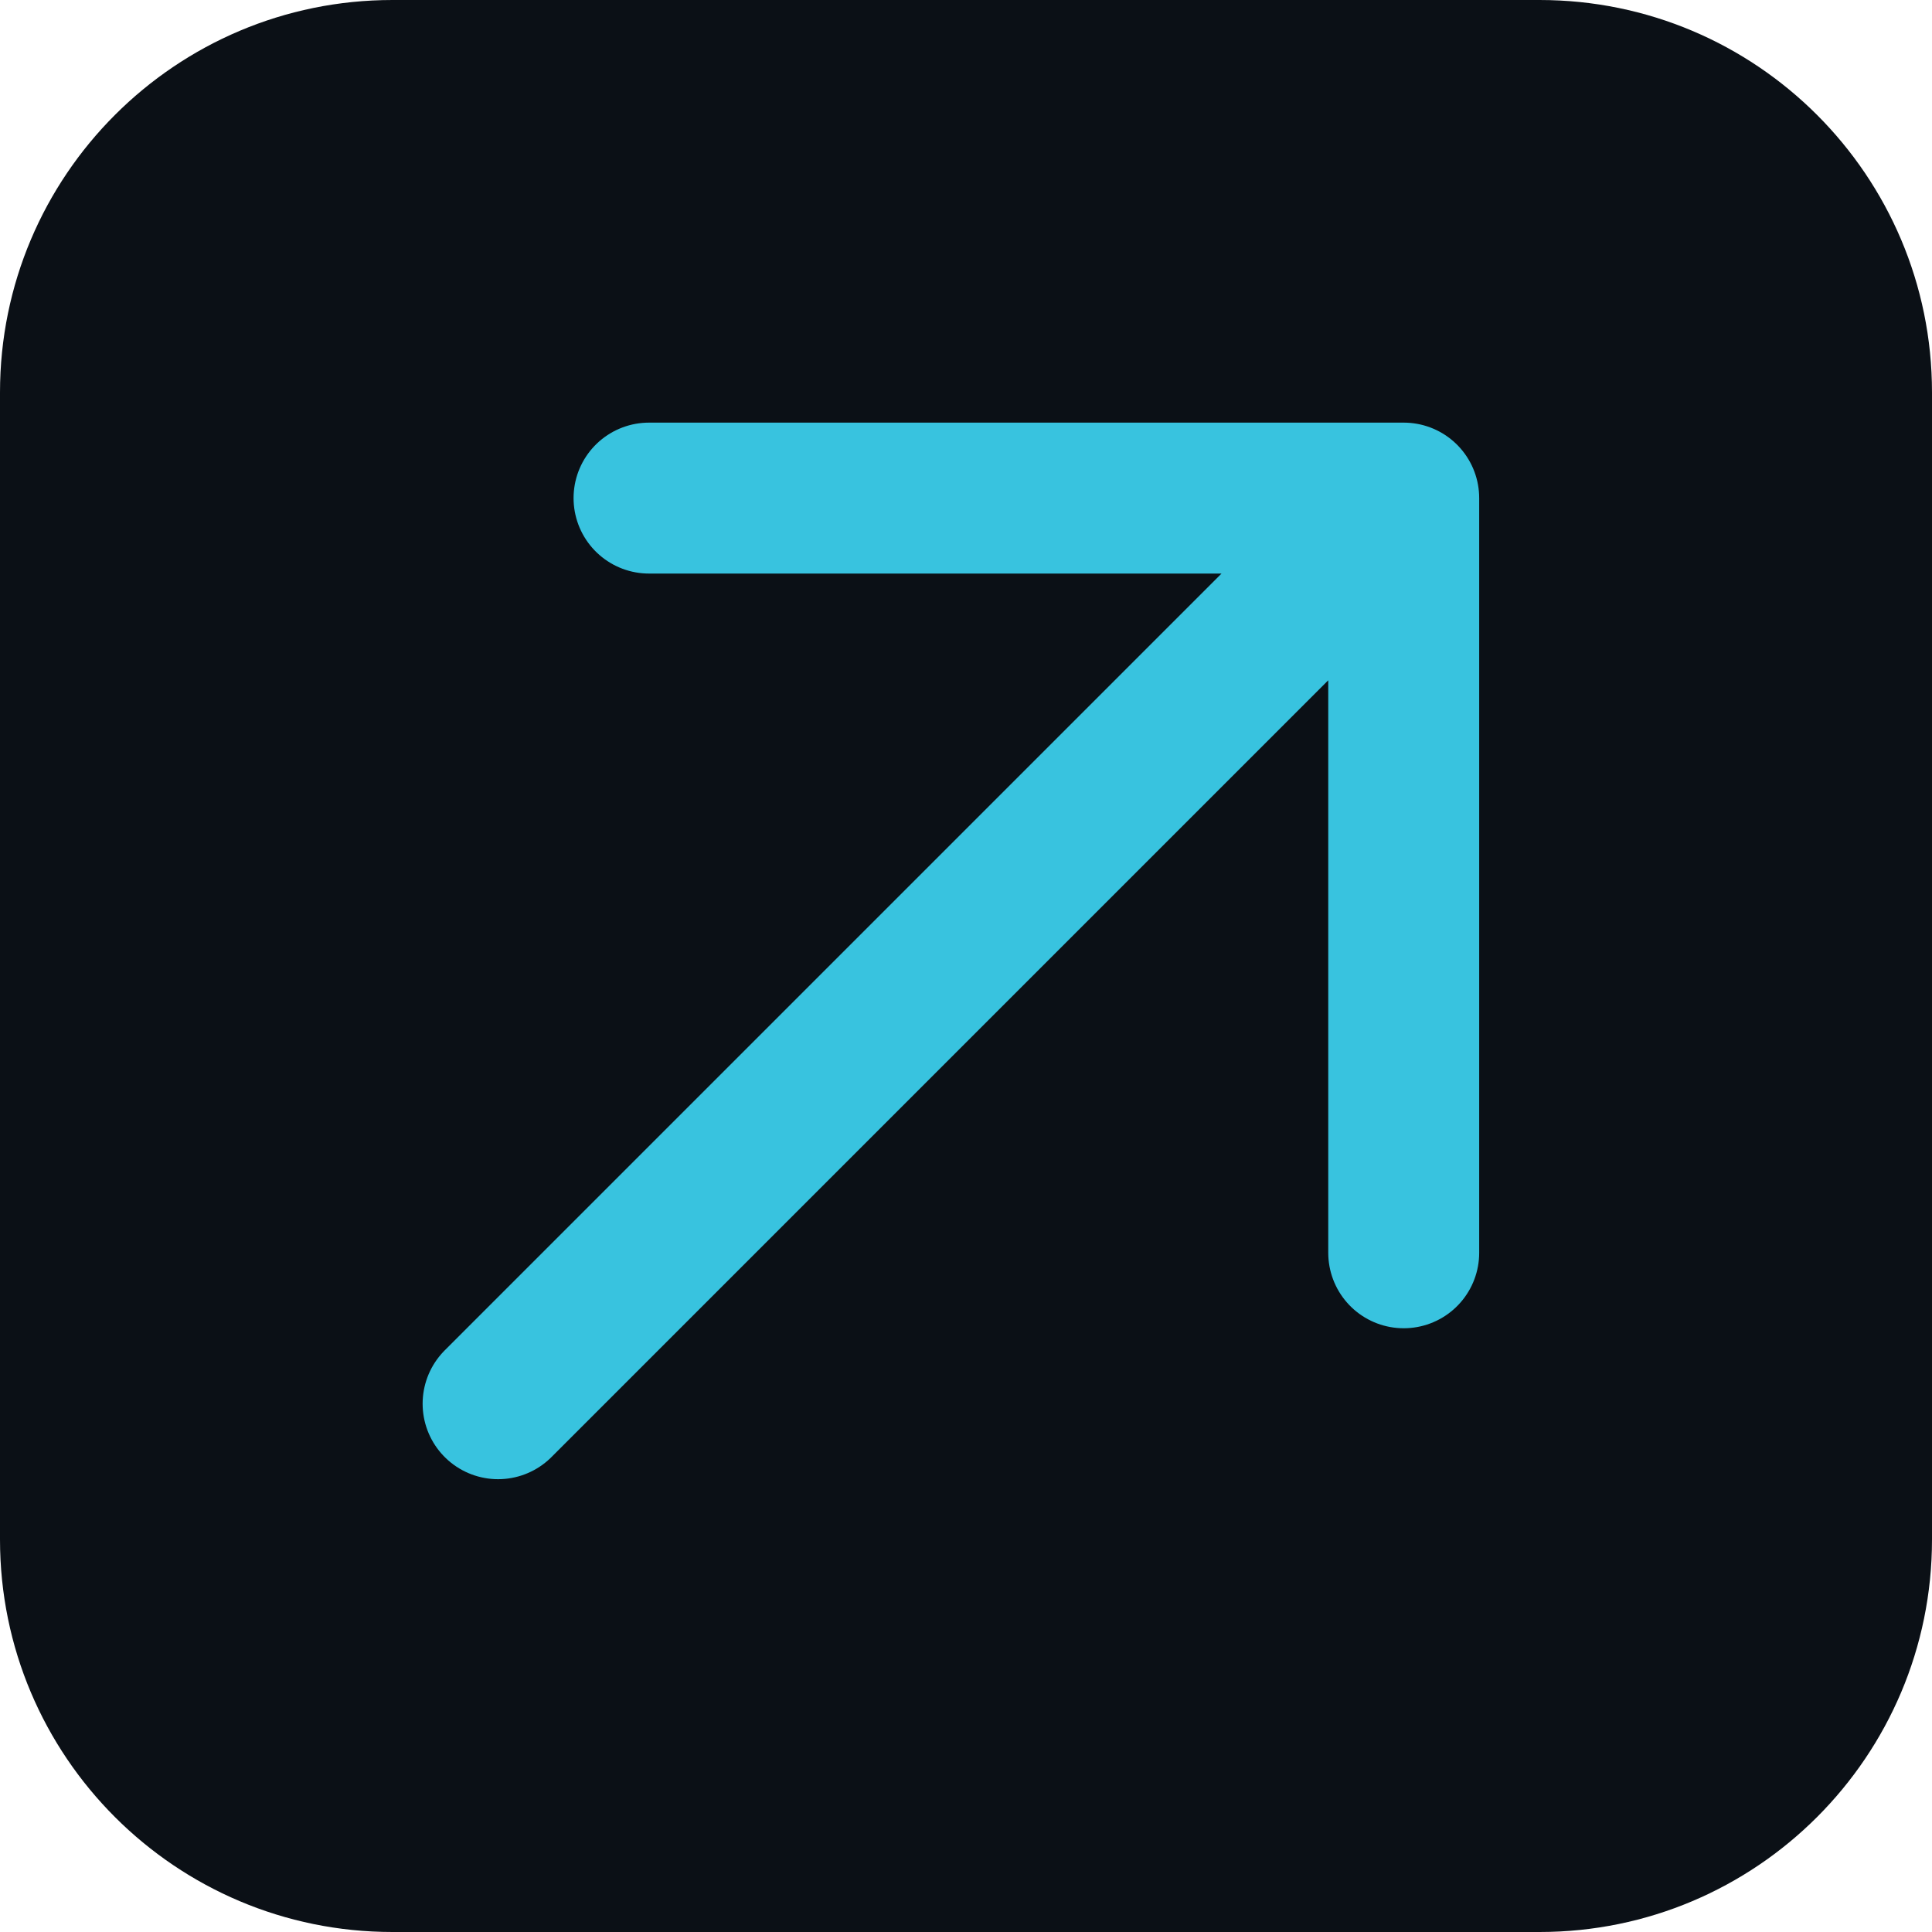
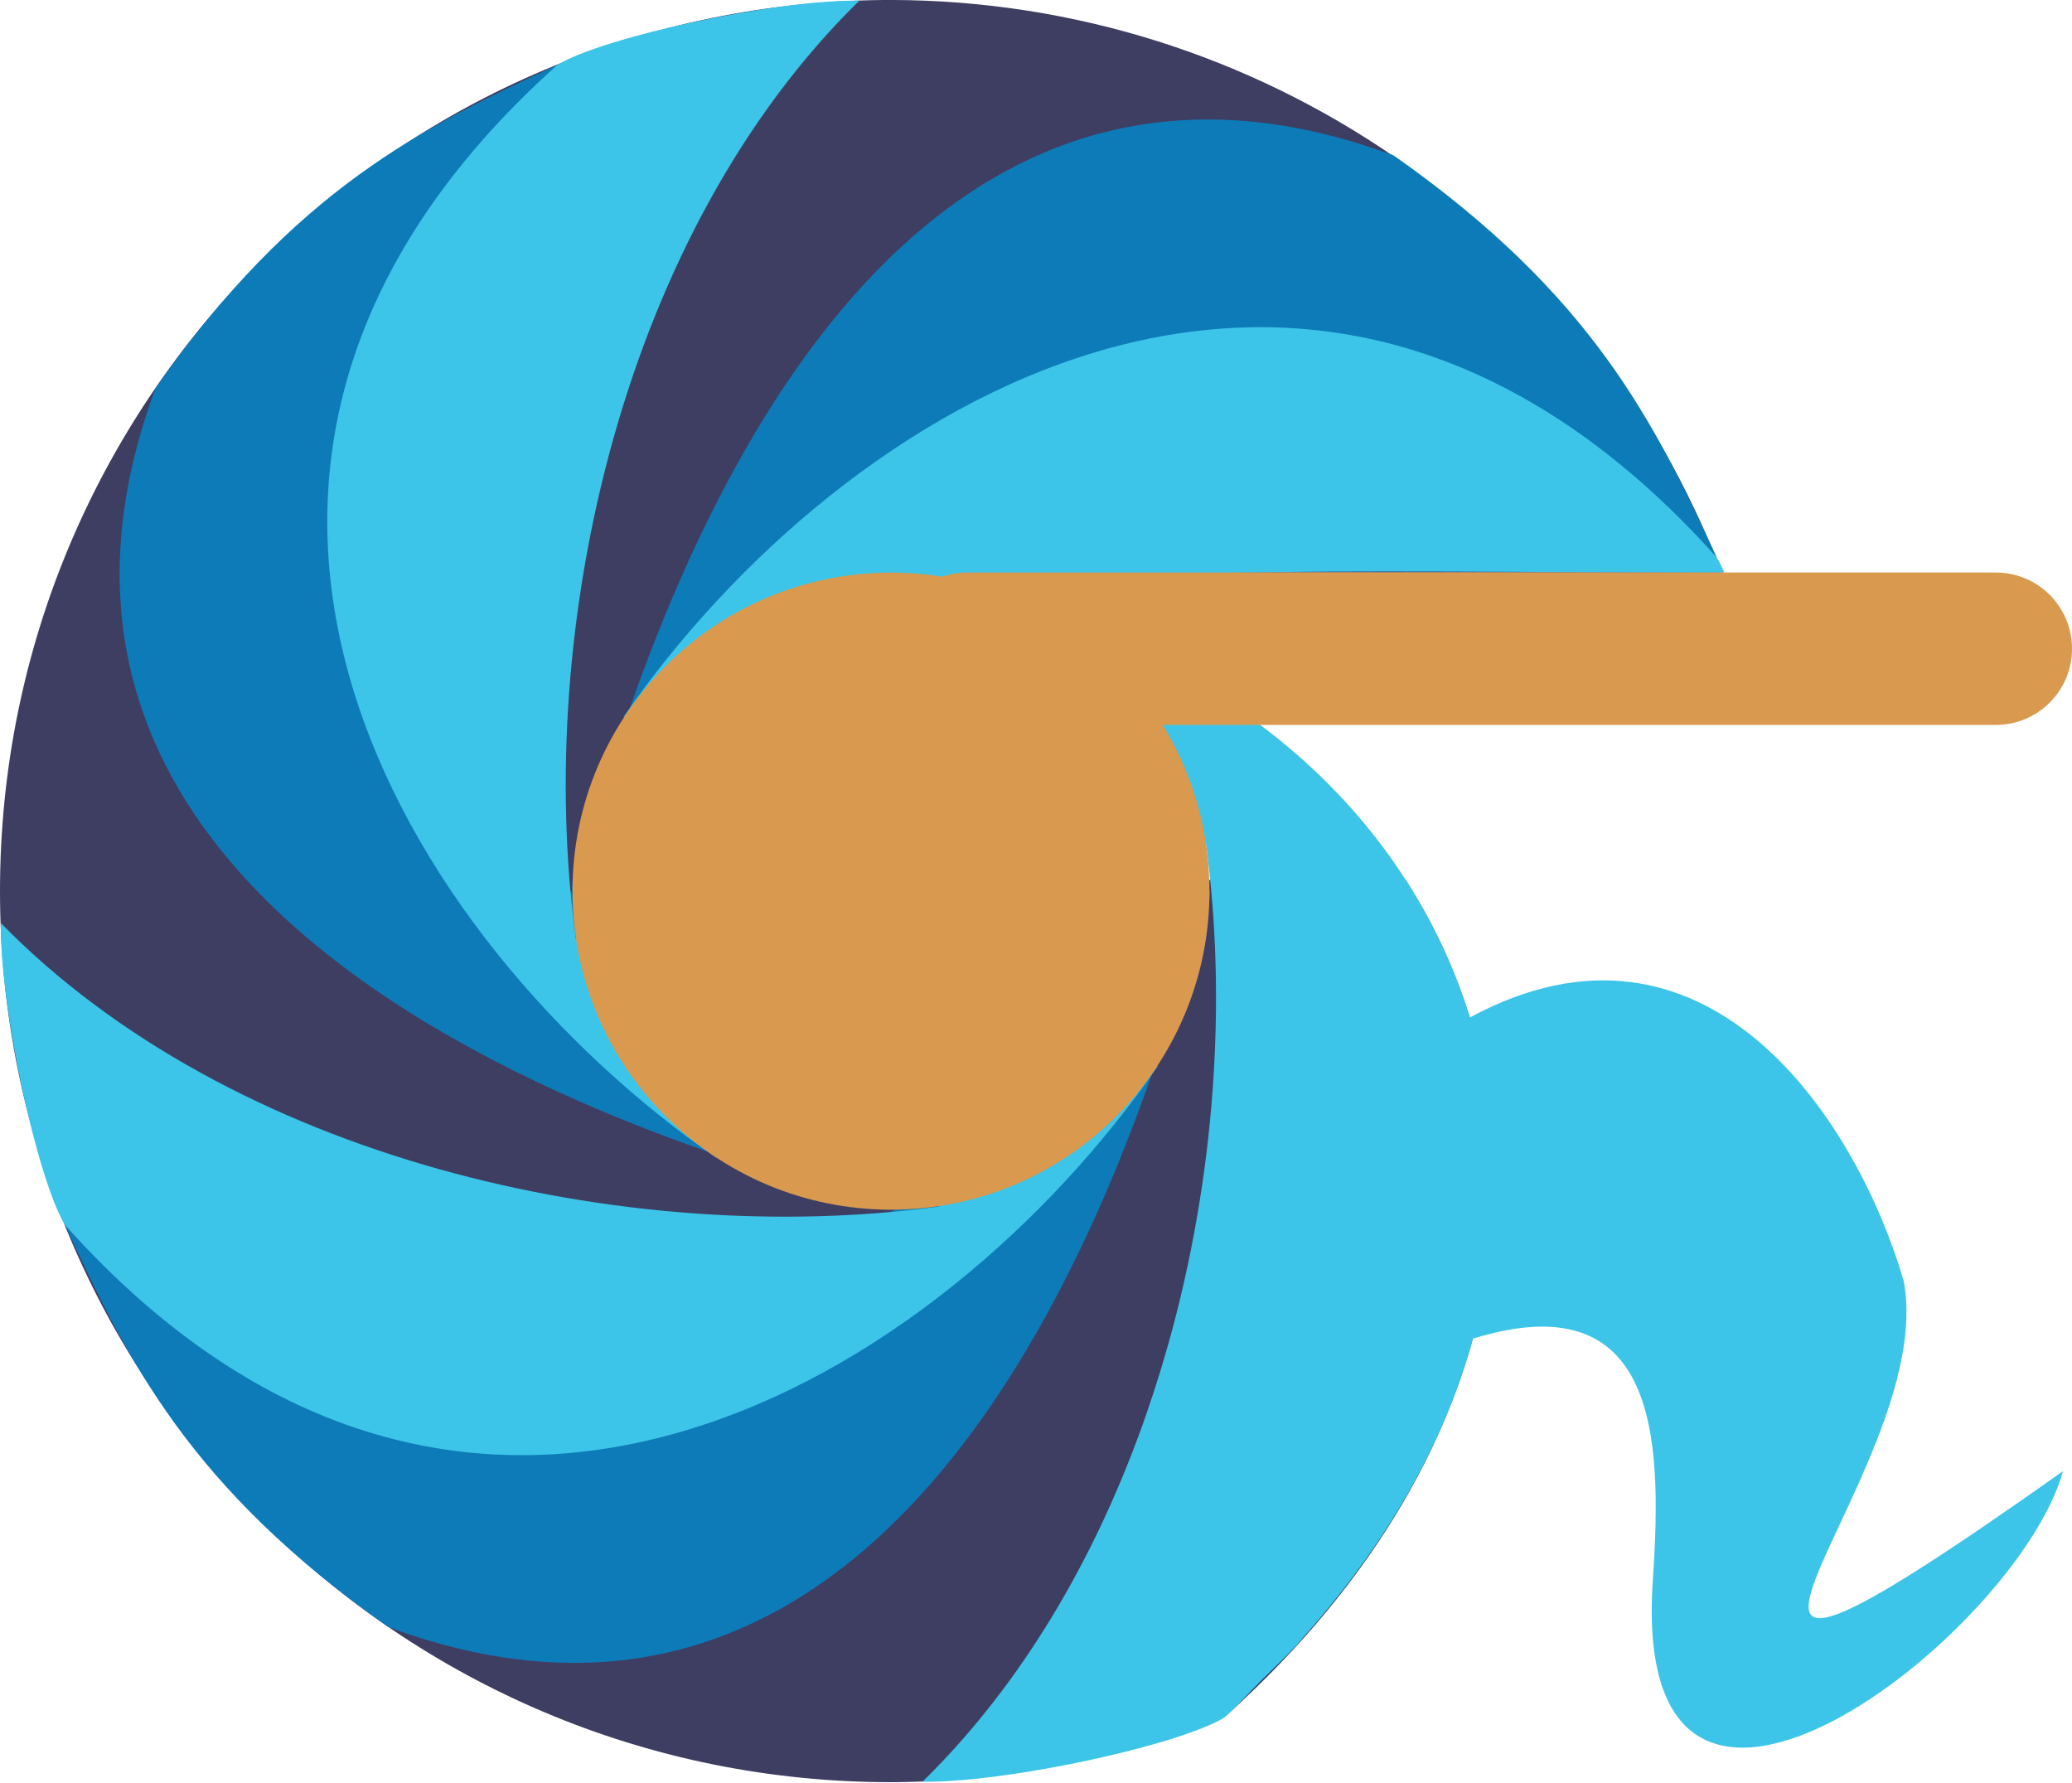
- <svg xmlns="http://www.w3.org/2000/svg" viewBox="0 0 128 128">
-   <rect width="128" height="128" rx="26" fill="#0b1016" />
-   <path d="M33 93 93 33M43 33h50v50" fill="none" stroke="#38c3df" stroke-width="10" stroke-linecap="round" stroke-linejoin="round" />
+ <svg xmlns="http://www.w3.org/2000/svg" width="31.59mm" height="27.168mm" viewBox="0 0 31.59 27.168" version="1.1" id="svg1">
+   <defs id="defs1" />
+   <g id="layer1" style="display:inline" transform="translate(-26.55703,-21.8705)">
+     <path id="path1-6" style="font-variation-settings:normal;display:none;opacity:1;vector-effect:none;fill:#1a1a1a;fill-opacity:1;stroke-width:0.756;stroke-linecap:butt;stroke-linejoin:miter;stroke-miterlimit:4;stroke-dasharray:none;stroke-dashoffset:0;stroke-opacity:1;-inkscape-stroke:none;stop-color:#000000;stop-opacity:1" d="M 40.141,21.87 A 13.584,13.584 0 0 0 26.557,35.455 13.584,13.584 0 0 0 40.141,49.039 13.584,13.584 0 0 0 53.725,35.455 13.584,13.584 0 0 0 40.141,21.87 Z m 0,8.829 a 4.754,4.754 0 0 1 4.754,4.755 4.754,4.754 0 0 1 -4.754,4.754 4.754,4.754 0 0 1 -4.755,-4.754 4.754,4.754 0 0 1 4.755,-4.755 z" />
+     <path id="path3" style="font-variation-settings:normal;display:inline;opacity:1;vector-effect:none;fill:#3e3e63;fill-opacity:1;stroke-width:0.756;stroke-linecap:butt;stroke-linejoin:miter;stroke-miterlimit:4;stroke-dasharray:none;stroke-dashoffset:0;stroke-opacity:1;-inkscape-stroke:none;stop-color:#000000;stop-opacity:1" d="m 40.141,21.87 a 13.584,13.584 0 0 0 -13.584,13.584 13.584,13.584 0 0 0 13.584,13.584 13.584,13.584 0 0 0 5.122,-1.025 c 4.577,-4.124 5.019,-9.165 2.724,-12.729 h -3.095 a 4.754,4.754 0 0 1 0.004,0.17 4.754,4.754 0 0 1 -4.754,4.754 4.754,4.754 0 0 1 -4.755,-4.754 4.754,4.754 0 0 1 4.024,-4.692 c -0.078,0.012 -0.156,0.02 -0.234,0.036 l 0.237,-0.152 c 0.596,-0.08 1.212,-0.129 1.839,-0.146 0.628,-0.017 1.268,-0.002 1.912,0.045 0.199,0.015 0.399,0.032 0.599,0.053 h 9.041 A 13.584,13.584 0 0 0 40.141,21.87 Z m 11.787,20.337 c -0.352,0.614 -0.751,1.199 -1.194,1.751 a 13.584,13.584 0 0 0 1.194,-1.751 z" />
+   </g>
+   <g id="layer6" transform="translate(-26.55703,-21.8705)">
+     <path style="font-variation-settings:normal;opacity:1;vector-effect:none;fill:#0e7bb9;fill-opacity:1;stroke-width:0.265;stroke-linecap:butt;stroke-linejoin:miter;stroke-miterlimit:4;stroke-dasharray:none;stroke-dashoffset:0;stroke-opacity:1;-inkscape-stroke:none" d="m 35.056,22.859 c -2.057,0.952 -4.001,1.895 -6.127,4.927 -3.62,9.752 11.917,12.474 11.213,12.525 -1.819,0.131 -10.413,-8.928 -5.085,-17.452 z m 0,0 c -2.057,0.952 -4.001,1.895 -6.127,4.927 -3.62,9.752 11.917,12.474 11.213,12.525 -1.819,0.131 -10.413,-8.928 -5.085,-17.452 z" id="path5" />
+     <path style="font-variation-settings:normal;vector-effect:none;fill:#0e7bb9;fill-opacity:1;stroke-width:0.265;stroke-linecap:butt;stroke-linejoin:miter;stroke-miterlimit:4;stroke-dasharray:none;stroke-dashoffset:0;stroke-opacity:1;-inkscape-stroke:none" d="m 27.548,40.545 c 0.952,2.057 1.895,4.001 4.927,6.127 9.752,3.62 12.474,-11.917 12.525,-11.213 0.131,1.819 -8.928,10.413 -17.452,5.085 z m 0,0 c 0.952,2.057 1.895,4.001 4.927,6.127 9.752,3.62 12.474,-11.917 12.525,-11.213 0.131,1.819 -8.928,10.413 -17.452,5.085 z" id="path5-5" />
+     <path style="font-variation-settings:normal;vector-effect:none;fill:#0e7bb9;fill-opacity:1;stroke-width:0.265;stroke-linecap:butt;stroke-linejoin:miter;stroke-miterlimit:4;stroke-dasharray:none;stroke-dashoffset:0;stroke-opacity:1;-inkscape-stroke:none" d="m 52.731,30.367 c -0.952,-2.057 -1.895,-4.001 -4.927,-6.127 -9.752,-3.62 -12.474,11.917 -12.525,11.213 -0.131,-1.819 8.928,-10.413 17.452,-5.085 z m 0,0 c -0.952,-2.057 -1.895,-4.001 -4.927,-6.127 -9.752,-3.62 -12.474,11.917 -12.525,11.213 -0.131,-1.819 8.928,-10.413 17.452,-5.085 z" id="path5-7" />
+   </g>
+   <g id="layer4" style="display:inline" transform="translate(-26.55703,-21.8705)">
+     <path id="path1-2-5" style="font-variation-settings:normal;opacity:1;vector-effect:none;fill:#3cc5e9;fill-opacity:1;stroke-width:0.265;stroke-linecap:butt;stroke-linejoin:miter;stroke-miterlimit:4;stroke-dasharray:none;stroke-dashoffset:0;stroke-opacity:1;-inkscape-stroke:none;stop-color:#000000;stop-opacity:1" d="m 42.792,31.386 2.152,3.35 c 0.08,0.596 0.129,1.212 0.146,1.839 0.017,0.628 0.002,1.268 -0.045,1.912 -0.094,1.289 -0.318,2.597 -0.674,3.866 -0.534,1.904 -1.365,3.719 -2.506,5.25 -0.38,0.51 -0.795,0.989 -1.244,1.428 0.947,0.014 2.665,-0.303 3.763,-0.642 0.183,-0.057 0.348,-0.114 0.49,-0.17 0.142,-0.056 0.261,-0.112 0.349,-0.166 0.006,-0.005 0.011,-0.01 0.017,-0.015 0.194,-0.174 0.346,-0.351 0.522,-0.527 0.211,-0.211 0.44,-0.419 0.626,-0.632 0.013,-0.015 0.023,-0.03 0.036,-0.045 1.313,-1.471 2.169,-3.02 2.591,-4.558 2.958,-0.911 2.87,1.783 2.733,3.82 -0.26,5.238 5.569,0.693 6.262,-1.799 -7.388,5.226 -1.841,0.069 -2.432,-2.911 -0.742,-2.519 -3.04,-5.931 -6.61,-4.006 -0.84,-2.715 -3.041,-4.958 -6.174,-5.994 z" />
+     <path id="path1-2-5-5" style="font-variation-settings:normal;vector-effect:none;fill:#3cc5e9;fill-opacity:1;stroke-width:0.265;stroke-linecap:butt;stroke-linejoin:miter;stroke-miterlimit:4;stroke-dasharray:none;stroke-dashoffset:0;stroke-opacity:1;-inkscape-stroke:none;stop-color:#000000" d="m 44.215,38.113 -3.35,2.152 c -4.769,0.642 -10.778,-0.729 -14.295,-4.323 -0.019,1.262 0.551,3.897 0.978,4.602 6.154,6.877 13.379,2.328 16.667,-2.431 z m 10e-7,-10e-7 -3.35,2.152 c -4.769,0.642 -10.778,-0.729 -14.295,-4.323 -0.019,1.262 0.551,3.897 0.978,4.602 6.154,6.877 13.379,2.328 16.667,-2.431 z m 0,0 -3.35,2.152 c -4.769,0.642 -10.778,-0.729 -14.295,-4.323 -0.019,1.262 0.551,3.897 0.978,4.602 6.154,6.877 13.379,2.328 16.667,-2.431 z" />
+     <path id="path1-2-5-6" style="font-variation-settings:normal;vector-effect:none;fill:#3cc5e9;fill-opacity:1;stroke-width:0.265;stroke-linecap:butt;stroke-linejoin:miter;stroke-miterlimit:4;stroke-dasharray:none;stroke-dashoffset:0;stroke-opacity:1;-inkscape-stroke:none;stop-color:#000000" d="M 37.487,39.526 35.335,36.176 c -0.642,-4.769 0.729,-10.778 4.323,-14.295 -1.262,-0.019 -3.897,0.551 -4.602,0.978 -6.877,6.154 -2.328,13.379 2.431,16.667 z m 10e-7,10e-7 -2.152,-3.35 c -0.642,-4.769 0.729,-10.778 4.323,-14.295 -1.262,-0.019 -3.897,0.551 -4.602,0.978 -6.877,6.154 -2.328,13.379 2.431,16.667 z m 0,0 -2.152,-3.35 c -0.642,-4.769 0.729,-10.778 4.323,-14.295 -1.262,-0.019 -3.897,0.551 -4.602,0.978 -6.877,6.154 -2.328,13.379 2.431,16.667 z" />
+     <path id="path1-2-5-5-1" style="font-variation-settings:normal;vector-effect:none;fill:#3cc5e9;fill-opacity:1;stroke-width:0.265;stroke-linecap:butt;stroke-linejoin:miter;stroke-miterlimit:4;stroke-dasharray:none;stroke-dashoffset:0;stroke-opacity:1;-inkscape-stroke:none;stop-color:#000000" d="m 45.62,26.86 c -1.172,0.022 -2.317,0.297 -3.399,0.752 -0.361,0.152 -0.715,0.324 -1.061,0.513 -0.692,0.378 -1.352,0.825 -1.97,1.319 -0.618,0.494 -1.194,1.036 -1.718,1.602 -0.524,0.566 -0.997,1.158 -1.408,1.753 l 5.764,-1.898 c 0.892,-0.424 6.541,-0.302 11.019,-0.302 -0.04,-0.091 -0.079,-0.169 -0.117,-0.232 -0.385,-0.43 -0.773,-0.815 -1.165,-1.158 -0.392,-0.343 -0.787,-0.645 -1.183,-0.907 h -5.17e-4 c -0.396,-0.262 -0.794,-0.485 -1.193,-0.672 -0.399,-0.187 -0.798,-0.337 -1.196,-0.454 -0.399,-0.117 -0.796,-0.199 -1.192,-0.251 -0.396,-0.052 -0.79,-0.073 -1.181,-0.066 z" />
+   </g>
+   <g id="layer3" style="display:inline" transform="translate(-26.55703,-21.8705)">
+     <circle style="font-variation-settings:normal;display:inline;opacity:1;vector-effect:none;fill:#d9994e;fill-opacity:1;stroke-width:0.573;stroke-linecap:butt;stroke-linejoin:miter;stroke-miterlimit:4;stroke-dasharray:none;stroke-dashoffset:0;stroke-opacity:1;-inkscape-stroke:none" id="path2" cx="40.141" cy="35.455" r="4.856" />
+   </g>
+   <g id="layer5" transform="translate(-26.55703,-21.8705)">
+     <rect style="font-variation-settings:normal;opacity:1;vector-effect:none;fill:#d9994e;fill-opacity:1;stroke-width:0.166;stroke-linecap:butt;stroke-linejoin:miter;stroke-miterlimit:4;stroke-dasharray:none;stroke-dashoffset:0;stroke-opacity:1;-inkscape-stroke:none" id="rect5" width="18.006" height="2.323" x="40.141" y="30.598" ry="1.161" />
+   </g>
</svg>
